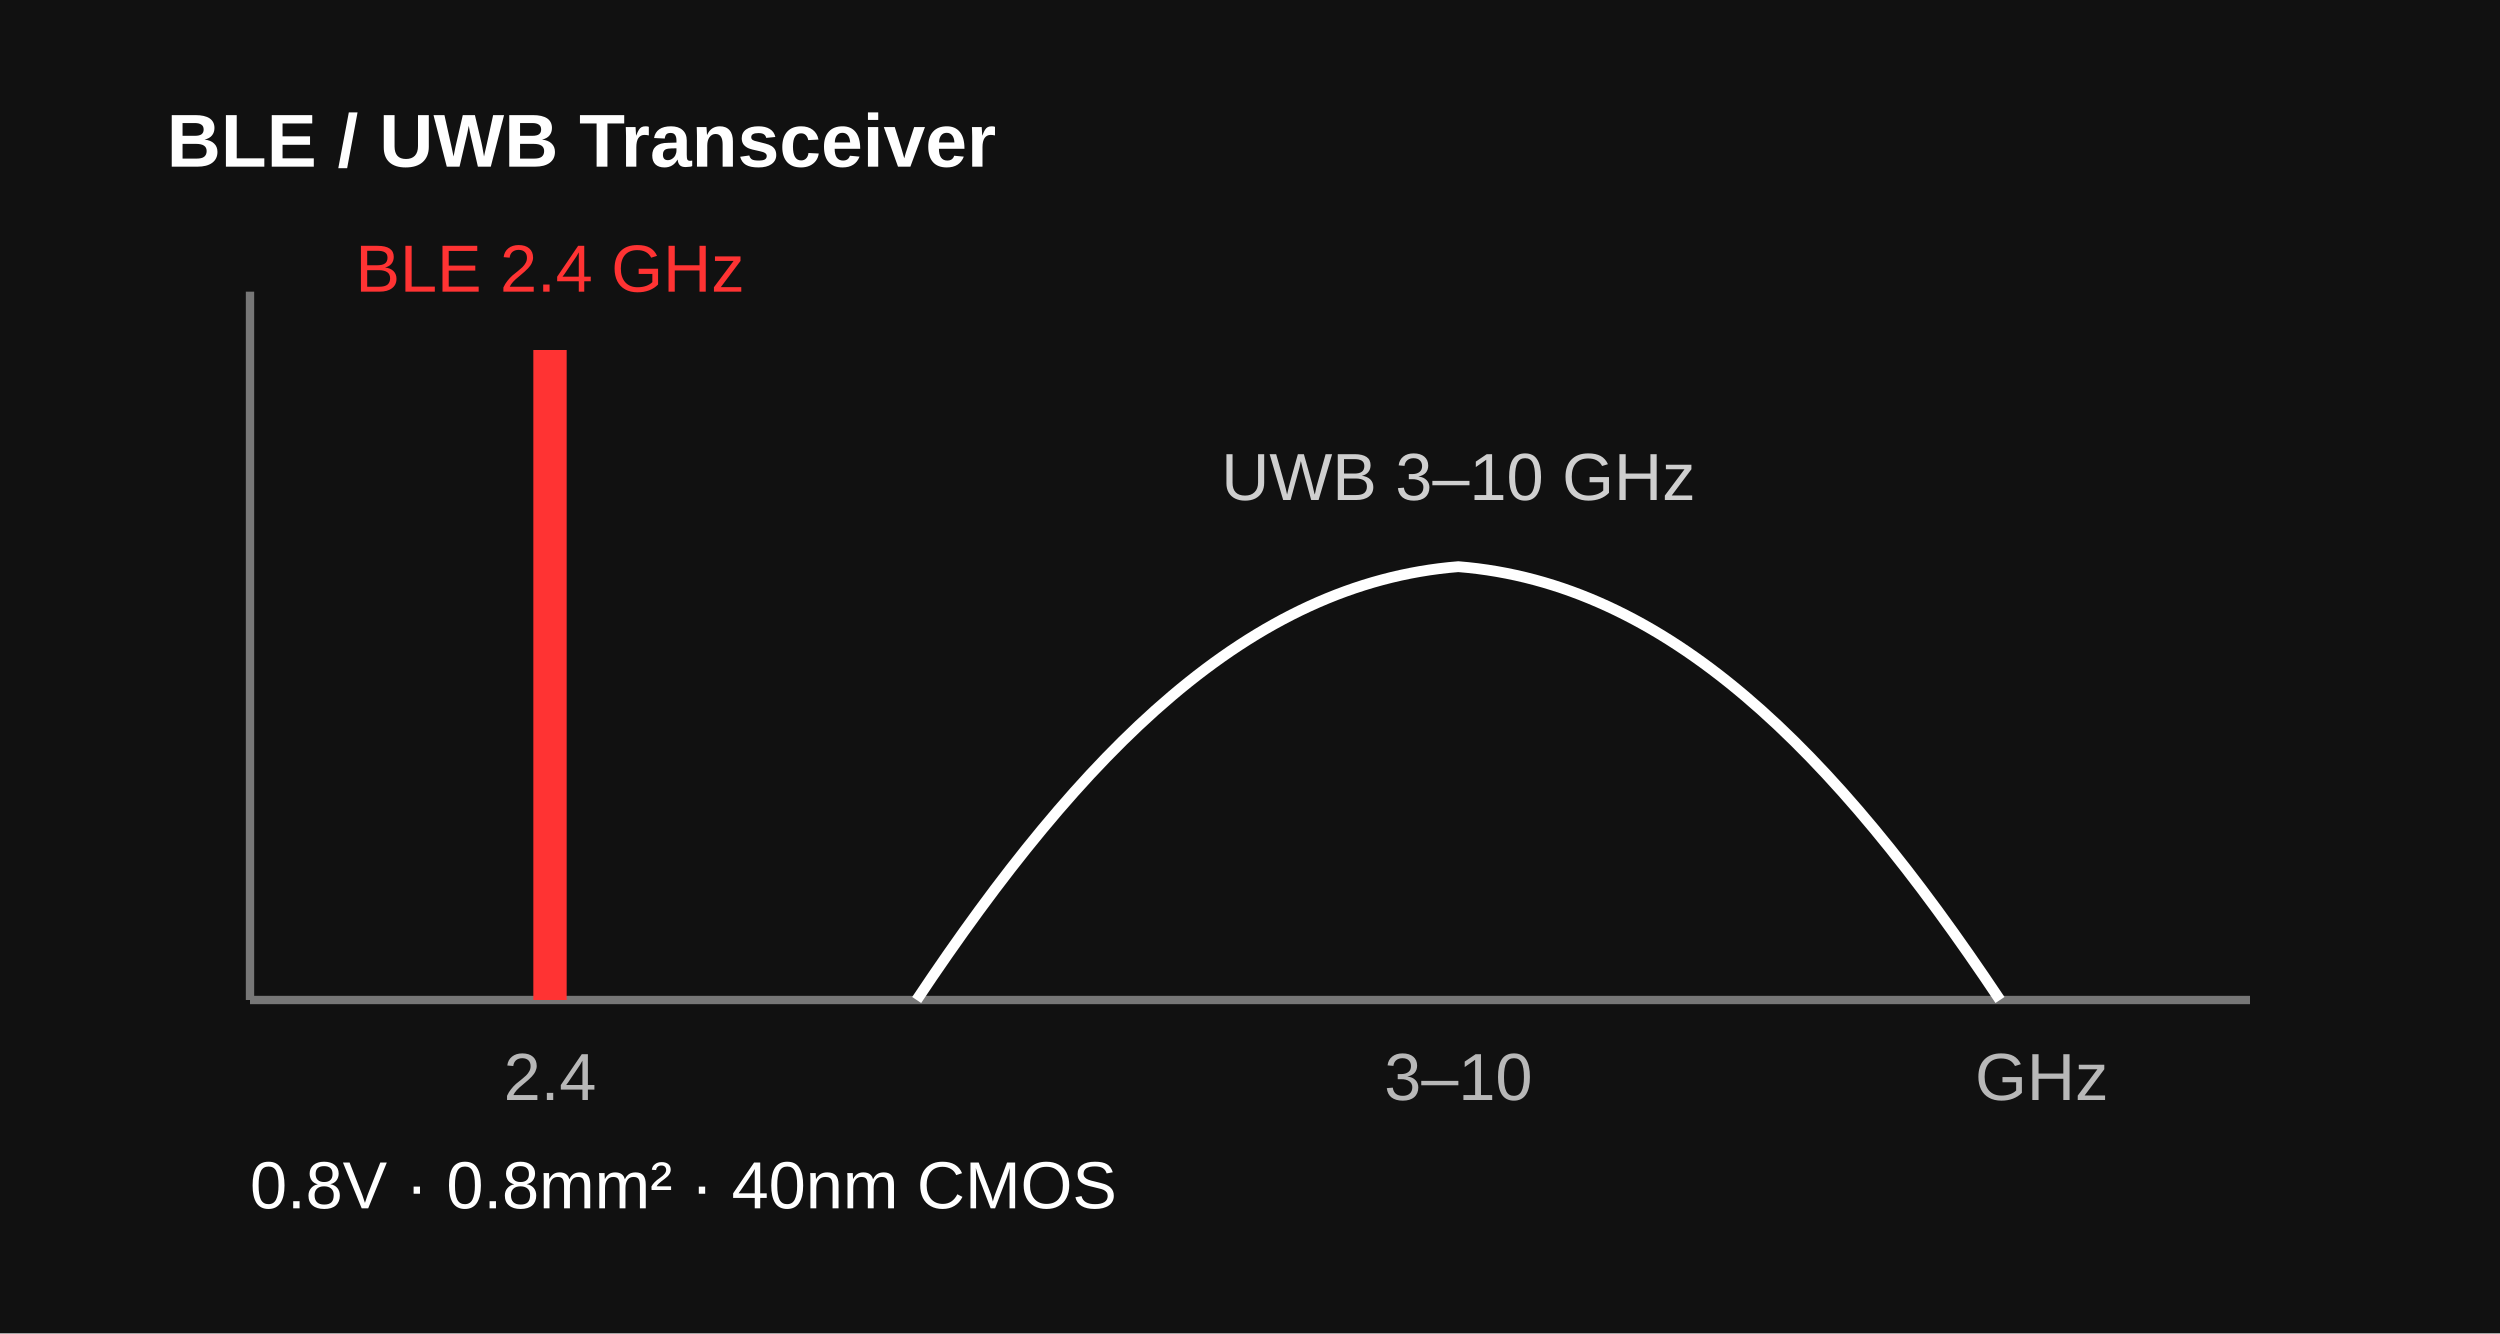
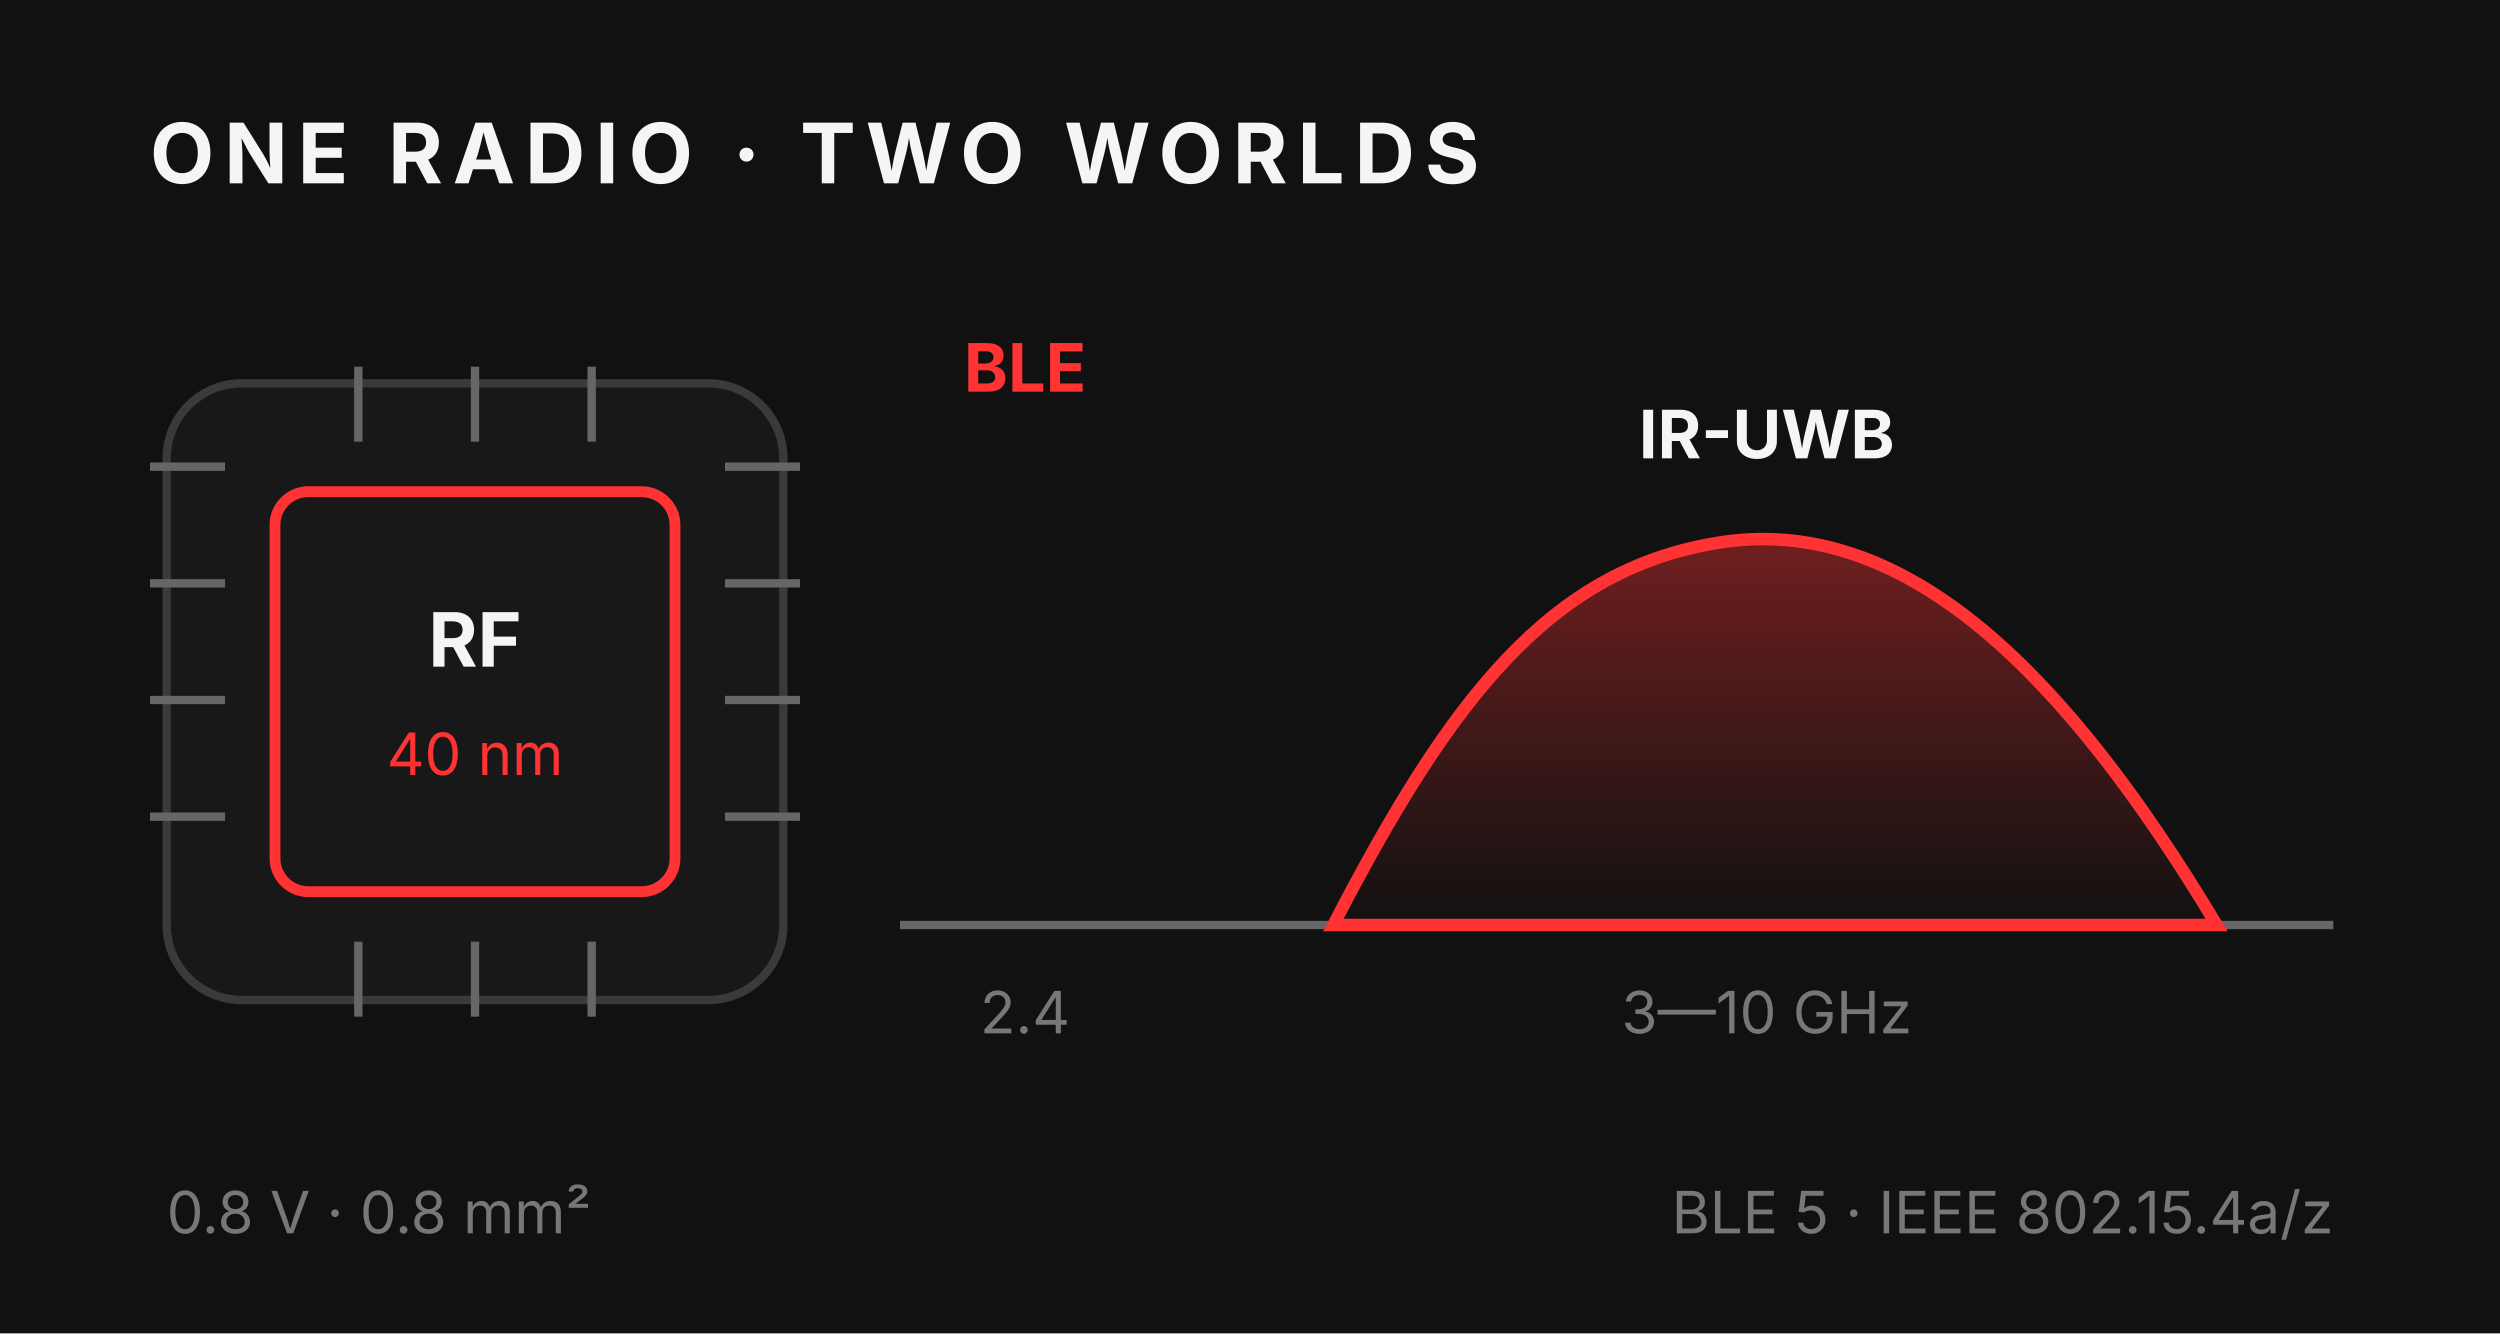
- <svg xmlns="http://www.w3.org/2000/svg" width="300" height="160" viewBox="0 0 300 160">
-   <style>
-     .bg { fill: #111111; }
-     .text-color { fill: #ffffff; }
-     .box-bg { fill: #222222; }
-     :root[data-theme='light'] .bg { fill: #f5f5f5; }
-     :root[data-theme='light'] .text-color { fill: #333333; }
-     :root[data-theme='light'] .box-bg { fill: #ffffff; }
- 
-     .stroke-color { stroke: #ffffff; }
-     :root[data-theme='light'] .stroke-color { stroke: #333333; }
- 
-     .axis-color { stroke: #777777; }
-     :root[data-theme='light'] .axis-color { stroke: #999999; }
- 
-     .red-block { fill: #ff3333; }
-     :root[data-theme='light'] .red-block { fill: #ff3333; opacity: 0.9; }
- 
-     .label { font-family: Arial, sans-serif; font-size: 9px; }
-     .small-label { font-family: Arial, sans-serif; font-size: 8px; }
-   </style>
+ <svg xmlns="http://www.w3.org/2000/svg" width="300" height="160" viewBox="0 0 300 160" role="img" aria-labelledby="title desc">
+   <defs>
+     <filter id="g">
+       <feGaussianBlur stdDeviation="2.2" result="b" />
+       <feMerge>
+         <feMergeNode in="b" />
+         <feMergeNode in="SourceGraphic" />
+       </feMerge>
+     </filter>
+     <linearGradient id="p" x1="0" y1="1" x2="0" y2="0">
+       <stop stop-color="#ff3333" stop-opacity="0" />
+       <stop offset="1" stop-color="#ff3333" stop-opacity=".4" />
+     </linearGradient>
+   </defs>
+   <style>.bg{fill:#111}.ink{fill:#f5f5f5}.muted{fill:#777}.panel{fill:#181818;stroke:#3a3a3a}.wire{stroke:#666}:root[data-theme='light'] .bg{fill:#f5f5f5}:root[data-theme='light'] .ink{fill:#171717}:root[data-theme='light'] .panel{fill:#fff;stroke:#bbb}:root[data-theme='light'] .wire{stroke:#999}.t{font-family:Inter,Arial,sans-serif}</style>
  <rect width="300" height="160" class="bg" />
-   <text x="20" y="20" class="label text-color" font-weight="bold">BLE / UWB Transceiver</text>
-   <line x1="30" y1="120" x2="270" y2="120" class="axis-color" stroke-width="1" />
-   <line x1="30" y1="35" x2="30" y2="120" class="axis-color" stroke-width="1" />
-   <path d="M110,120 C130,90 150,70 175,68 C200,70 220,90 240,120" fill="none" class="stroke-color" stroke-width="1.3" />
-   <text x="175" y="60" class="small-label text-color" text-anchor="middle" opacity="0.8">UWB 3–10 GHz</text>
-   <rect x="64" y="42" width="4" height="78" class="red-block" />
-   <text x="66" y="35" class="small-label red-block" fill="#ff3333" text-anchor="middle">BLE 2.4 GHz</text>
-   <text x="66" y="132" class="small-label text-color" text-anchor="middle" opacity="0.7">2.4</text>
-   <text x="175" y="132" class="small-label text-color" text-anchor="middle" opacity="0.7">3–10</text>
-   <text x="245" y="132" class="small-label text-color" text-anchor="middle" opacity="0.7">GHz</text>
-   <text x="30" y="145" class="small-label text-color">0.8V · 0.8mm² · 40nm CMOS</text>
+   <text x="18" y="22" class="ink t" font-size="10" font-weight="700" letter-spacing="1.2">ONE RADIO · TWO WORLDS</text>
+   <rect x="20" y="46" width="74" height="74" rx="9" class="panel" />
+   <rect x="33" y="59" width="48" height="48" rx="4" fill="none" stroke="#ff3333" stroke-width="1.3" />
+   <g class="wire">
+     <path d="M27 56h-9M27 70h-9M27 84h-9M27 98h-9M87 56h9M87 70h9M87 84h9M87 98h9M43 53v-9M57 53v-9M71 53v-9M43 113v9M57 113v9M71 113v9" />
+   </g>
+   <text x="57" y="80" class="ink t" font-size="9" font-weight="700" text-anchor="middle">RF</text>
+   <text x="57" y="93" fill="#ff3333" class="t" font-size="7" text-anchor="middle">40 nm</text>
+   <path d="M108 111H280" class="wire" />
+   <path d="M123 111V55" stroke="#ff3333" stroke-width="3" filter="url(#g)" />
+   <text x="123" y="47" fill="#ff3333" class="t" font-size="8" font-weight="700" text-anchor="middle">BLE</text>
+   <text x="123" y="124" class="muted t" font-size="7" text-anchor="middle">2.4</text>
+   <path d="M160 111C174 84 186 68 207 65c22-3 41 16 59 46Z" fill="url(#p)" stroke="#ff3333" stroke-width="1.5" />
+   <text x="212" y="55" class="ink t" font-size="8" font-weight="700" text-anchor="middle">IR-UWB</text>
+   <text x="212" y="124" class="muted t" font-size="7" text-anchor="middle">3—10 GHz</text>
+   <text x="20" y="148" class="muted t" font-size="7">0.8 V · 0.8 mm²</text>
+   <text x="280" y="148" class="muted t" font-size="7" text-anchor="end">BLE 5 · IEEE 802.15.4a/z</text>
</svg>
